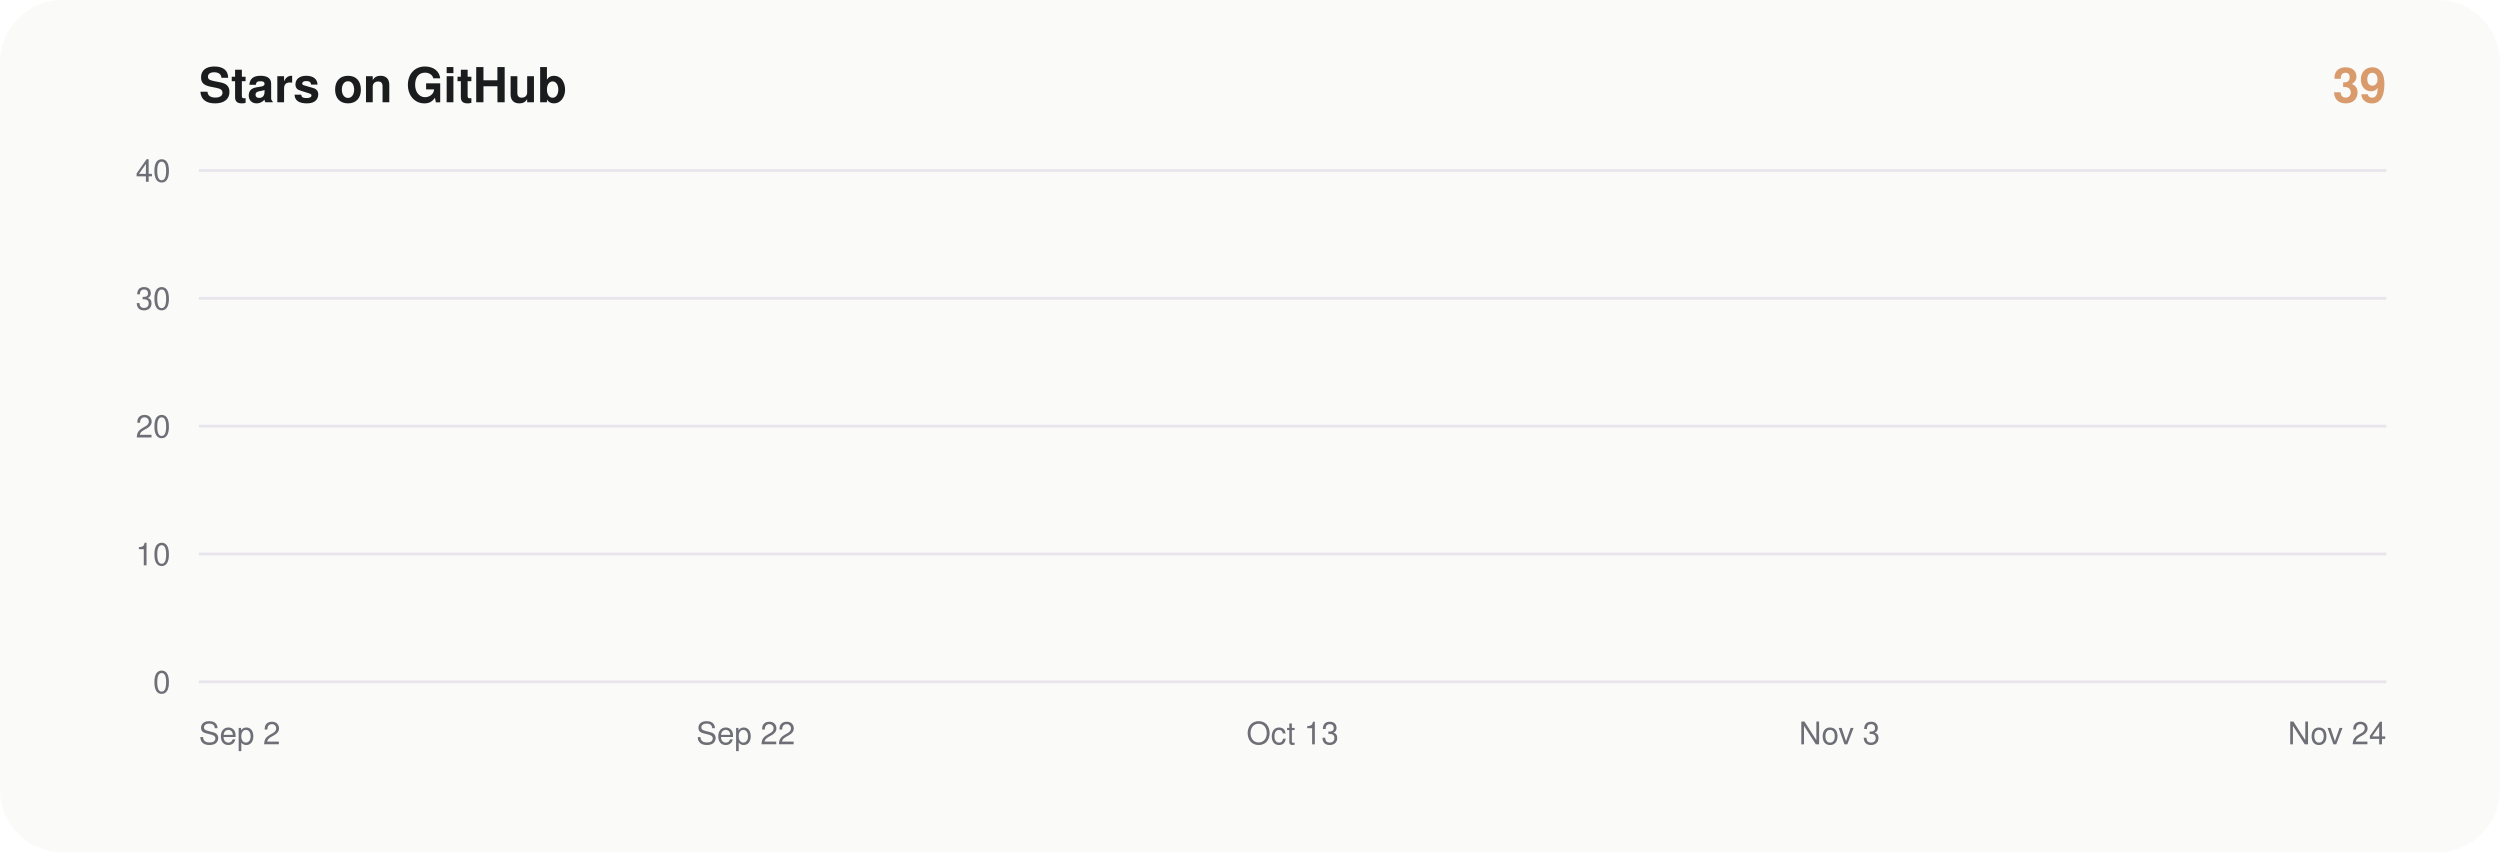
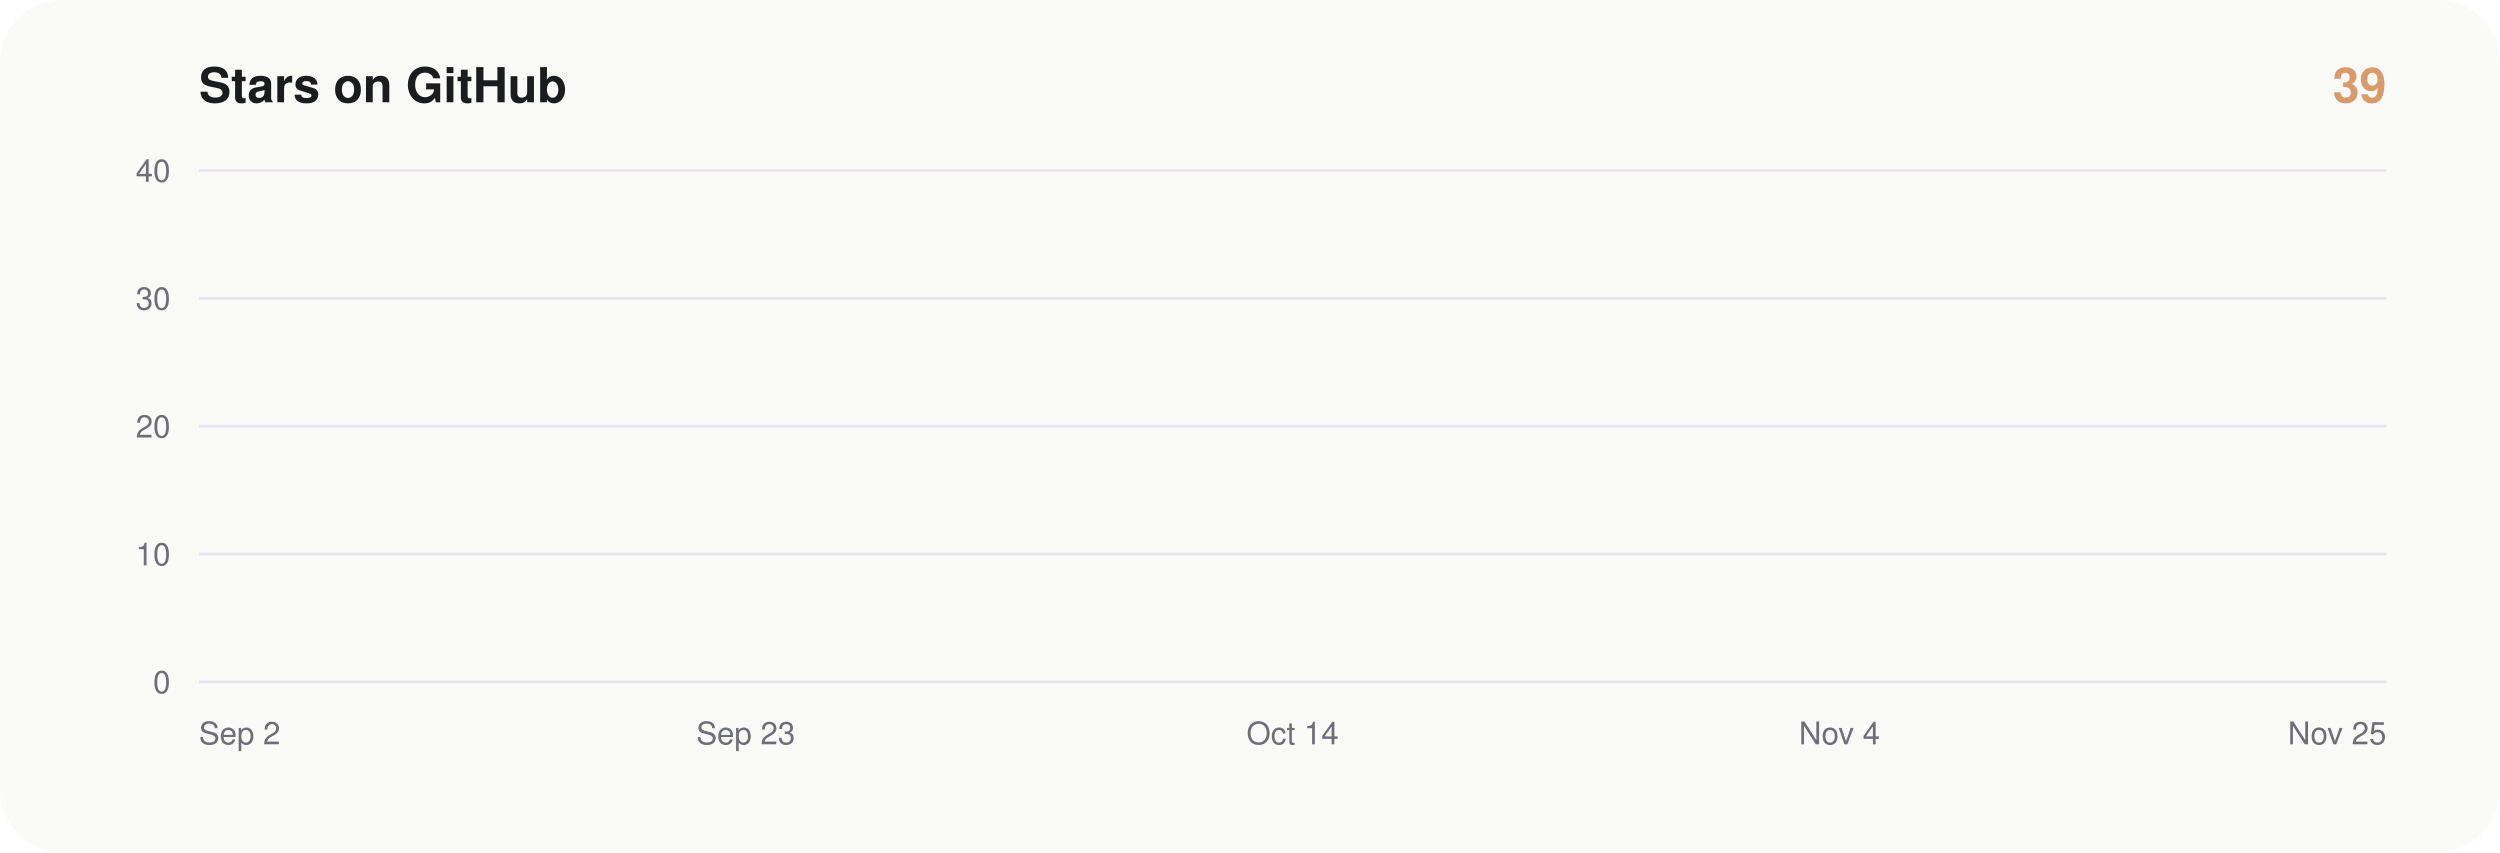
<svg xmlns="http://www.w3.org/2000/svg" width="880" height="300" viewBox="0 0 880 300">
  <style>text{font-family:-apple-system,Segoe UI,Helvetica,Arial,sans-serif}.l{stroke-dasharray:2400;stroke-dashoffset:2400;animation:d 1.6s cubic-bezier(.2,.8,.2,1) forwards}.a{opacity:0;animation:f .8s .6s ease forwards}@keyframes d{to{stroke-dashoffset:0}}@keyframes f{to{opacity:1}}@media (prefers-reduced-motion:reduce){.l{animation:none;stroke-dashoffset:0}.a{animation:none;opacity:1}}</style>
  <defs>
    <linearGradient id="g" x1="0" y1="0" x2="0" y2="1">
      <stop offset="0" stop-color="#D99A6C" stop-opacity=".28" />
      <stop offset="1" stop-color="#D99A6C" stop-opacity="0" />
    </linearGradient>
  </defs>
  <rect width="880" height="300" rx="22" fill="#FAFAF9" />
  <text x="70" y="36" font-size="17" font-weight="650" fill="#1B1C1E">Stars on GitHub</text>
  <text x="840" y="36" font-size="17" font-weight="650" fill="#D99A6C" text-anchor="end">39</text>
  <line x1="70" x2="840" y1="240.0" y2="240.0" stroke="#E9E5EC" />
  <text x="60" y="244.0" font-size="11" fill="#6E6E76" text-anchor="end">0</text>
  <line x1="70" x2="840" y1="195.0" y2="195.0" stroke="#E9E5EC" />
  <text x="60" y="199.0" font-size="11" fill="#6E6E76" text-anchor="end">10</text>
  <line x1="70" x2="840" y1="150.0" y2="150.0" stroke="#E9E5EC" />
  <text x="60" y="154.0" font-size="11" fill="#6E6E76" text-anchor="end">20</text>
  <line x1="70" x2="840" y1="105.0" y2="105.0" stroke="#E9E5EC" />
  <text x="60" y="109.0" font-size="11" fill="#6E6E76" text-anchor="end">30</text>
  <line x1="70" x2="840" y1="60.0" y2="60.0" stroke="#E9E5EC" />
  <text x="60" y="64.0" font-size="11" fill="#6E6E76" text-anchor="end">40</text>
  <text x="70.0" y="262" font-size="11" fill="#6E6E76" text-anchor="start">Sep 2</text>
-   <text x="262.5" y="262" font-size="11" fill="#6E6E76" text-anchor="middle">Sep 22</text>
-   <text x="455.0" y="262" font-size="11" fill="#6E6E76" text-anchor="middle">Oct 13</text>
-   <text x="647.5" y="262" font-size="11" fill="#6E6E76" text-anchor="middle">Nov 3</text>
-   <text x="840.0" y="262" font-size="11" fill="#6E6E76" text-anchor="end">Nov 24</text>
-   <path class="a" d="M70.0,240.0 H75.1 V235.5 H120.5 V231.0 H120.5 V226.5 H332.8 V222.0 H444.5 V217.5 H444.8 V213.0 H445.0 V208.5 H445.2 V204.0 H445.7 V199.5 H445.8 V195.0 H446.0 V190.5 H447.0 V186.0 H447.3 V181.5 H447.9 V177.0 H448.1 V172.5 H448.2 V168.0 H448.9 V163.5 H449.3 V159.0 H449.6 V154.5 H449.9 V150.0 H449.9 V145.5 H450.0 V141.0 H450.9 V136.5 H451.1 V132.0 H452.6 V127.5 H452.8 V123.0 H453.4 V118.5 H464.0 V114.0 H468.6 V109.5 H468.9 V105.0 H481.2 V100.5 H488.2 V96.0 H492.8 V91.5 H520.6 V87.0 H718.5 V82.5 H794.5 V78.0 H799.0 V73.5 H810.4 V69.0 H813.9 V64.5 H840.0 V240.0 Z" fill="url(#g)" />
-   <path class="l" d="M70.0,240.0 H75.1 V235.5 H120.5 V231.0 H120.5 V226.5 H332.8 V222.0 H444.5 V217.5 H444.8 V213.0 H445.0 V208.5 H445.2 V204.0 H445.7 V199.5 H445.8 V195.0 H446.0 V190.5 H447.0 V186.0 H447.3 V181.5 H447.9 V177.0 H448.1 V172.5 H448.2 V168.0 H448.9 V163.5 H449.3 V159.0 H449.6 V154.5 H449.9 V150.0 H449.9 V145.5 H450.0 V141.0 H450.9 V136.5 H451.1 V132.0 H452.6 V127.5 H452.8 V123.0 H453.4 V118.5 H464.0 V114.0 H468.6 V109.5 H468.9 V105.0 H481.2 V100.5 H488.2 V96.0 H492.8 V91.5 H520.6 V87.0 H718.5 V82.5 H794.5 V78.0 H799.0 V73.5 H810.4 V69.0 H813.9 V64.5 H840.0" fill="none" stroke="#D99A6C" stroke-width="2.5" stroke-linejoin="round" stroke-linecap="round" />
+   <text x="262.5" y="262" font-size="11" fill="#6E6E76" text-anchor="middle">Sep 23</text>
+   <text x="455.0" y="262" font-size="11" fill="#6E6E76" text-anchor="middle">Oct 14</text>
+   <text x="647.5" y="262" font-size="11" fill="#6E6E76" text-anchor="middle">Nov 4</text>
+   <text x="840.0" y="262" font-size="11" fill="#6E6E76" text-anchor="end">Nov 25</text>
+   <path class="a" d="M70.0,240.0 H75.0 V235.5 H119.9 V231.0 H119.9 V226.5 H329.8 V222.0 H440.3 V217.5 H440.5 V213.0 H440.7 V208.5 H440.9 V204.0 H441.4 V199.5 H441.5 V195.0 H441.7 V190.5 H442.7 V186.0 H443.0 V181.5 H443.6 V177.0 H443.7 V172.5 H443.9 V168.0 H444.6 V163.5 H444.9 V159.0 H445.3 V154.5 H445.6 V150.0 H445.6 V145.5 H445.6 V141.0 H446.5 V136.5 H446.8 V132.0 H448.3 V127.5 H448.4 V123.0 H449.0 V118.5 H459.5 V114.0 H464.0 V109.5 H464.3 V105.0 H476.5 V100.5 H483.5 V96.0 H488.0 V91.5 H515.5 V87.0 H711.1 V82.5 H786.3 V78.0 H790.6 V73.5 H801.9 V69.0 H805.4 V64.5 H840.0 V240.0 Z" fill="url(#g)" />
+   <path class="l" d="M70.0,240.0 H75.0 V235.5 H119.9 V231.0 H119.9 V226.5 H329.8 V222.0 H440.3 V217.5 H440.5 V213.0 H440.7 V208.5 H440.9 V204.0 H441.4 V199.5 H441.5 V195.0 H441.7 V190.5 H442.7 V186.0 H443.0 V181.5 H443.6 V177.0 H443.7 V172.5 H443.9 V168.0 H444.6 V163.5 H444.9 V159.0 H445.3 V154.5 H445.6 V150.0 H445.6 V145.5 H445.6 V141.0 H446.5 V136.5 H446.8 V132.0 H448.3 V127.5 H448.4 V123.0 H449.0 V118.5 H459.5 V114.0 H464.0 V109.5 H464.3 V105.0 H476.5 V100.5 H483.5 V96.0 H488.0 V91.5 H515.5 V87.0 H711.1 V82.5 H786.3 V78.0 H790.6 V73.5 H801.9 V69.0 H805.4 V64.5 H840.0" fill="none" stroke="#D99A6C" stroke-width="2.5" stroke-linejoin="round" stroke-linecap="round" />
  <circle class="a" cx="840.0" cy="64.5" r="4.5" fill="#D99A6C" />
</svg>
